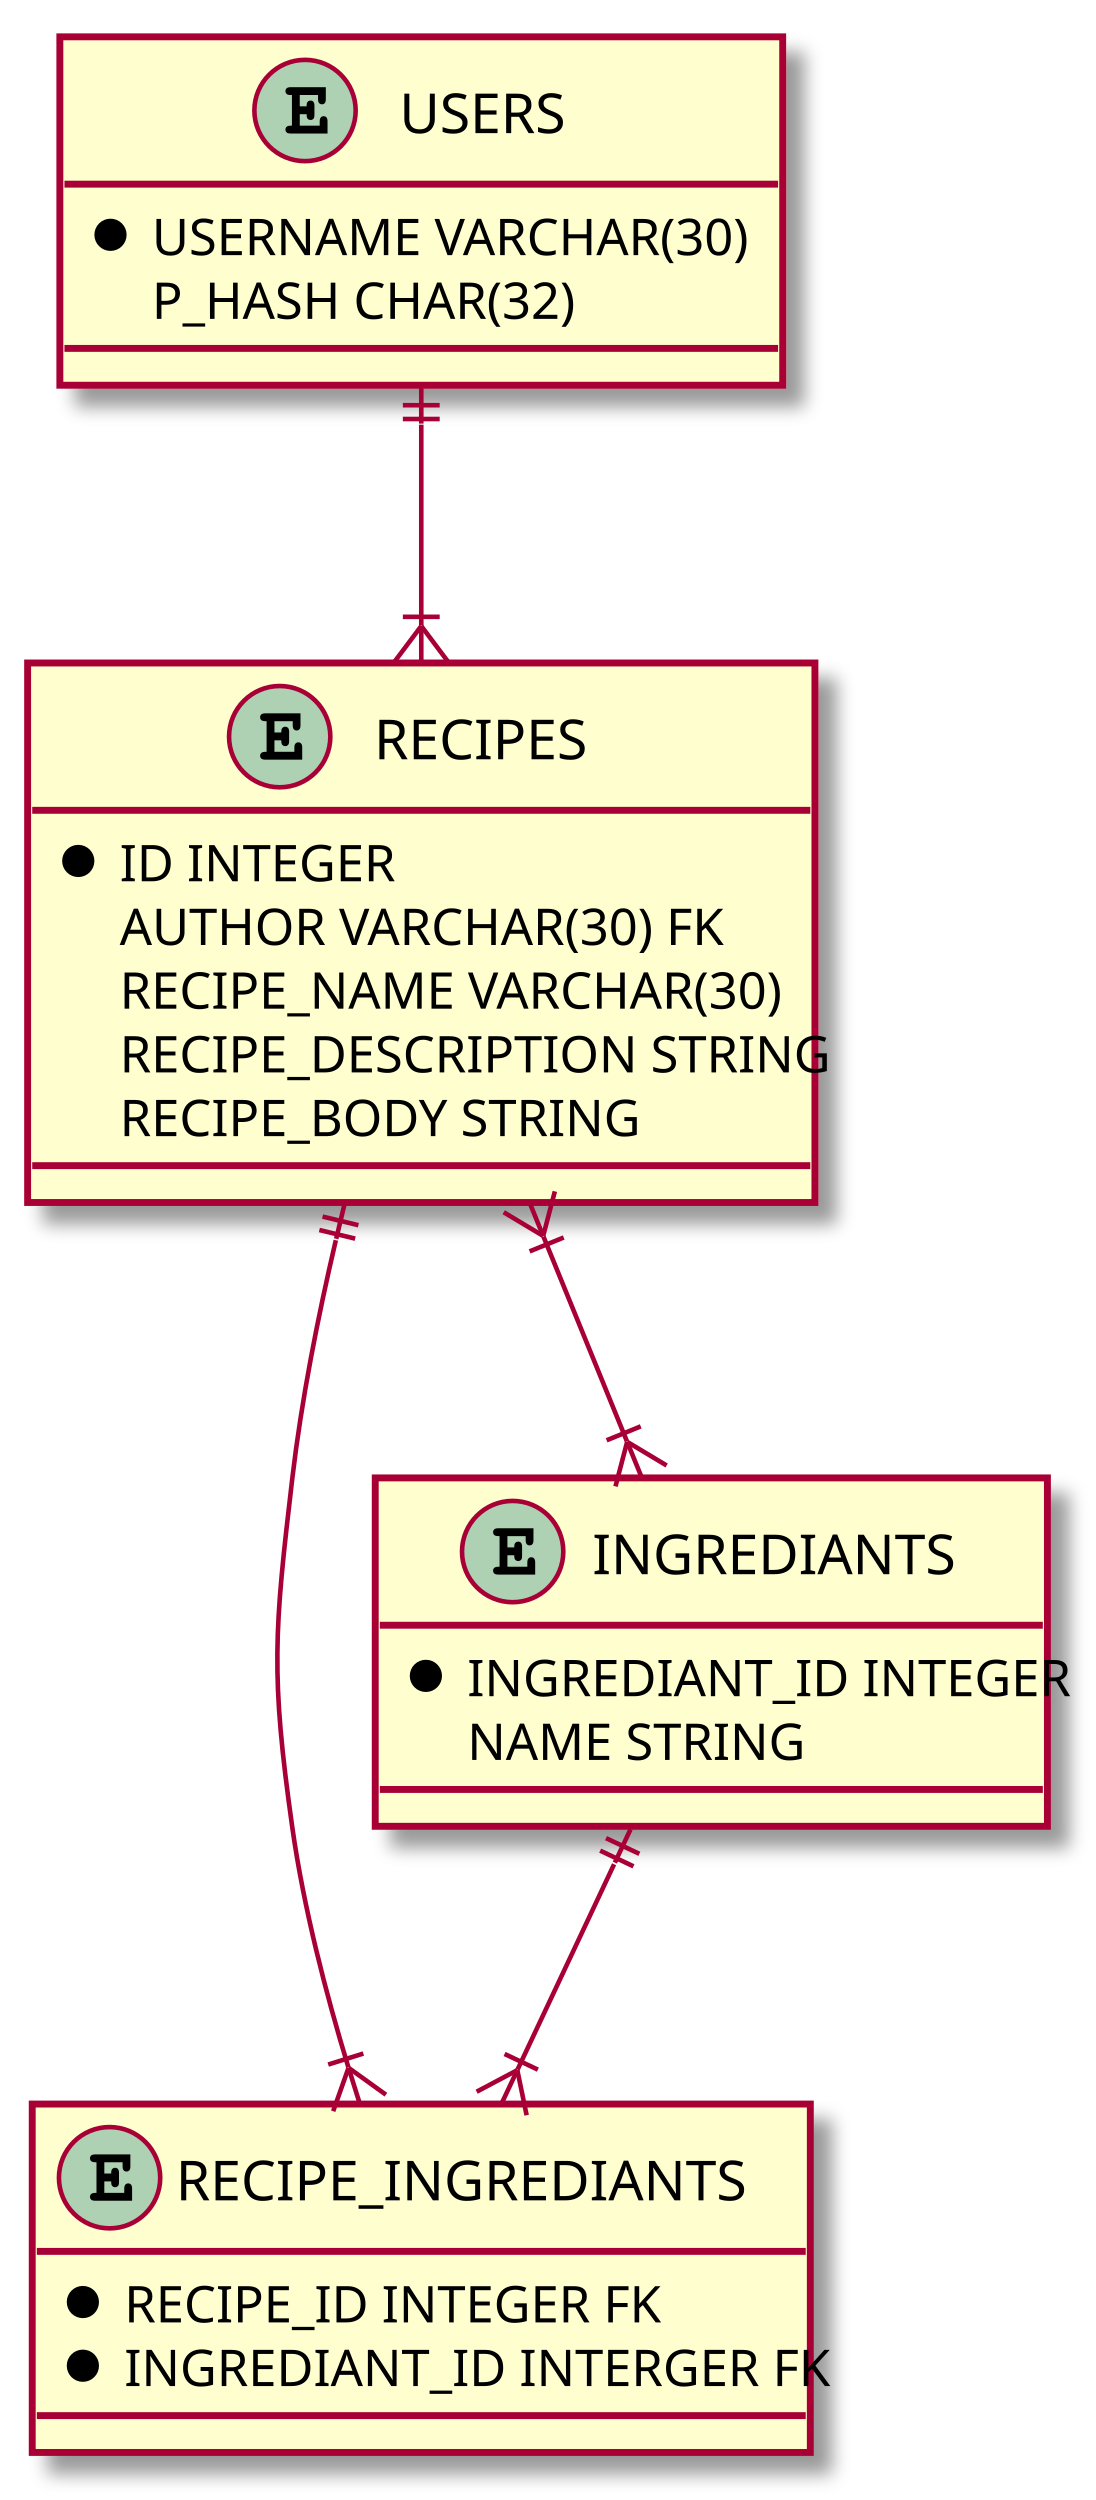
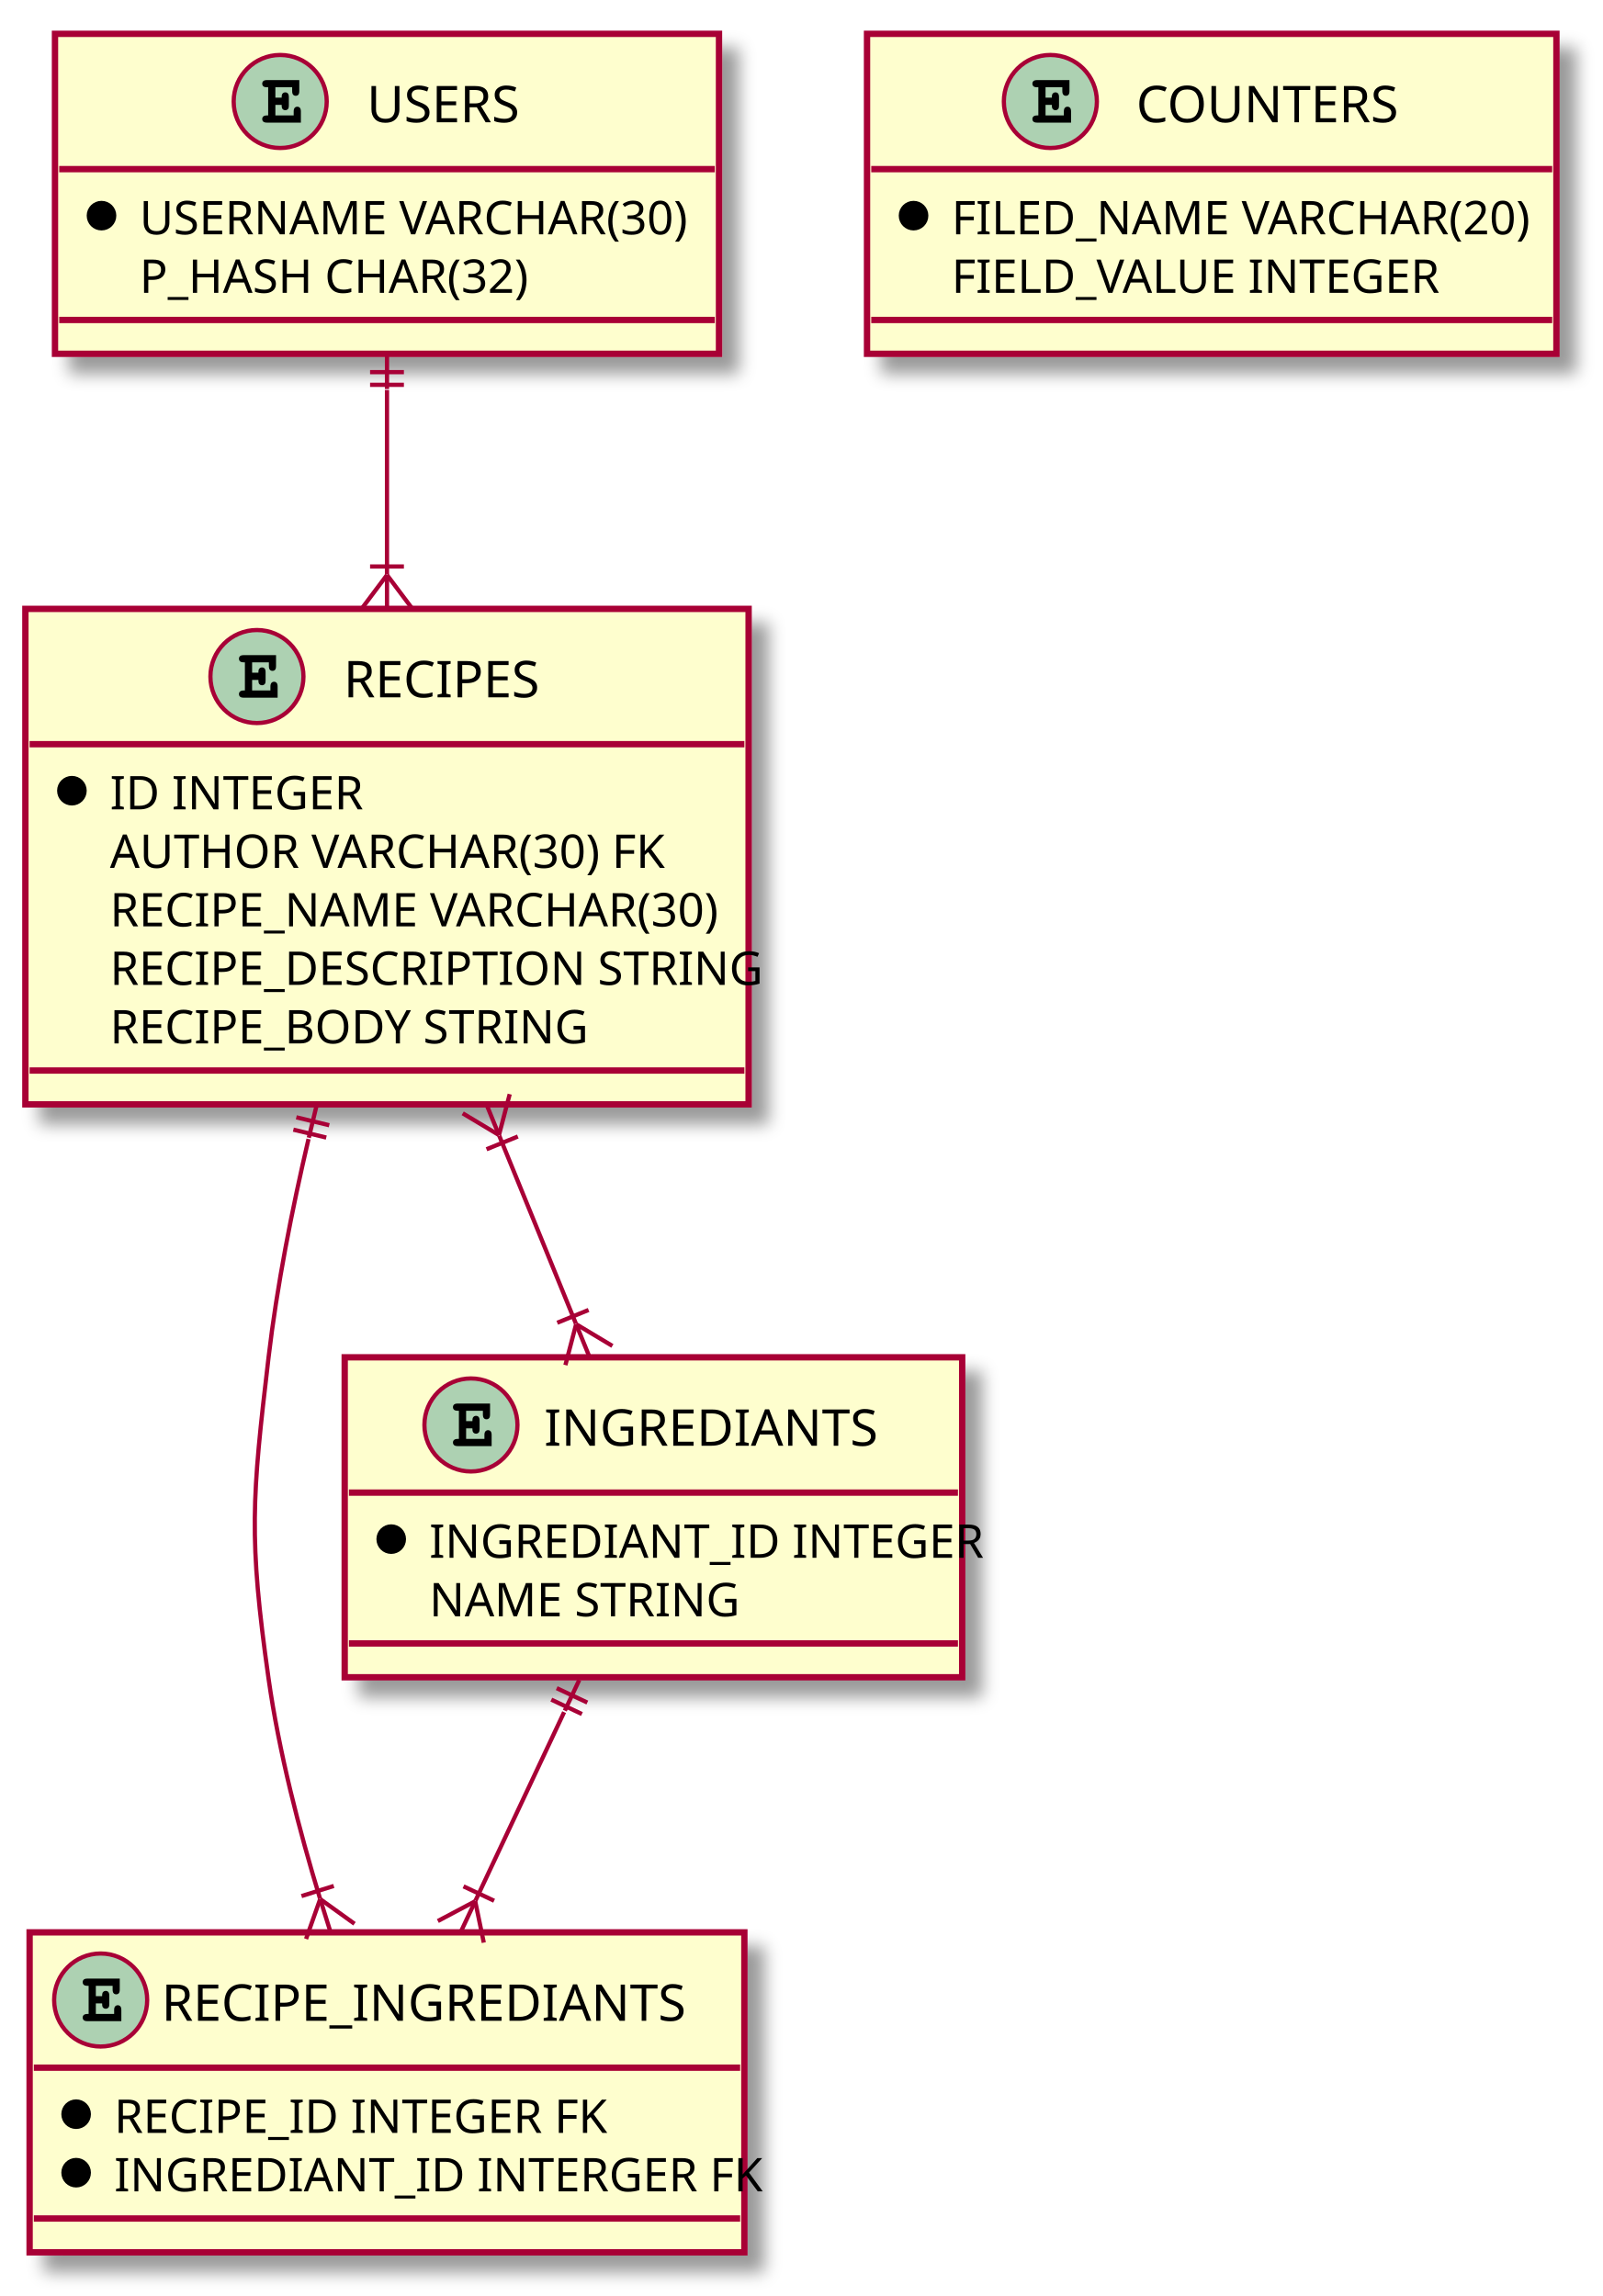
- <svg xmlns="http://www.w3.org/2000/svg" contentScriptType="application/ecmascript" contentStyleType="text/css" height="543px" preserveAspectRatio="none" style="width:238px;height:543px;" version="1.1" viewBox="0 0 238 543" width="238px" zoomAndPan="magnify">
+ <svg xmlns="http://www.w3.org/2000/svg" contentScriptType="application/ecmascript" contentStyleType="text/css" height="543px" preserveAspectRatio="none" style="width:379px;height:543px;" version="1.1" viewBox="0 0 379 543" width="379px" zoomAndPan="magnify">
  <defs>
-     <filter height="300%" id="f76907azujx54" width="300%" x="-1" y="-1">
+     <filter height="300%" id="fq0mp5nhdgss1" width="300%" x="-1" y="-1">
      <feGaussianBlur result="blurOut" stdDeviation="2.0" />
      <feColorMatrix in="blurOut" result="blurOut2" type="matrix" values="0 0 0 0 0 0 0 0 0 0 0 0 0 0 0 0 0 0 .4 0" />
      <feOffset dx="4.0" dy="4.0" in="blurOut2" result="blurOut3" />
      <feBlend in="SourceGraphic" in2="blurOut3" mode="normal" />
    </filter>
  </defs>
  <g>
-     <rect fill="#FEFECE" filter="url(#f76907azujx54)" height="75.672" id="USERS" style="stroke: #A80036; stroke-width: 1.5;" width="157" x="13" y="8" />
+     <rect fill="#FEFECE" filter="url(#fq0mp5nhdgss1)" height="75.672" id="USERS" style="stroke: #A80036; stroke-width: 1.5;" width="157" x="13" y="8" />
    <ellipse cx="66.25" cy="24" fill="#ADD1B2" rx="11" ry="11" style="stroke: #A80036; stroke-width: 1.0;" />
    <path d="M65.109,24.797 L65.109,27.297 L69.438,27.297 L69.438,26.375 Q69.438,25.766 69.68,25.5 Q69.922,25.234 70.297,25.234 Q70.672,25.234 70.906,25.5 Q71.141,25.766 71.141,26.375 L71.141,29 L63.141,29 Q62.516,29 62.258,28.766 Q62,28.531 62,28.141 Q62,27.766 62.266,27.531 Q62.531,27.297 63.141,27.297 L63.406,27.297 L63.406,20.641 L63.141,20.641 Q62.516,20.641 62.258,20.406 Q62,20.172 62,19.781 Q62,19.406 62.258,19.172 Q62.516,18.938 63.141,18.938 L70.766,18.938 L70.766,21.531 Q70.766,22.141 70.539,22.398 Q70.312,22.656 69.922,22.656 Q69.547,22.656 69.312,22.398 Q69.078,22.141 69.078,21.531 L69.078,20.641 L65.109,20.641 L65.109,23.094 L66.594,23.094 Q66.594,22.438 66.719,22.25 Q66.984,21.844 67.453,21.844 Q67.828,21.844 68.062,22.102 Q68.297,22.359 68.297,22.969 L68.297,24.938 Q68.297,25.484 68.172,25.672 Q67.906,26.062 67.453,26.062 Q66.984,26.062 66.719,25.656 Q66.594,25.469 66.594,24.797 L65.109,24.797 Z " />
    <text fill="#000000" font-family="sans-serif" font-size="12" lengthAdjust="spacingAndGlyphs" textLength="42" x="86.75" y="28.91">USERS</text>
    <line style="stroke: #A80036; stroke-width: 1.5;" x1="14" x2="169" y1="40" y2="40" />
    <ellipse cx="24" cy="51" fill="#000000" rx="3" ry="3" style="stroke: #000000; stroke-width: 1.0;" />
    <text fill="#000000" font-family="sans-serif" font-size="11" lengthAdjust="spacingAndGlyphs" textLength="131" x="33" y="55.419">USERNAME VARCHAR(30)</text>
    <text fill="#000000" font-family="sans-serif" font-size="11" lengthAdjust="spacingAndGlyphs" textLength="93" x="33" y="69.255">P_HASH CHAR(32)</text>
    <line style="stroke: #A80036; stroke-width: 1.5;" x1="14" x2="169" y1="75.672" y2="75.672" />
-     <rect fill="#FEFECE" filter="url(#f76907azujx54)" height="117.18" id="RECIPES" style="stroke: #A80036; stroke-width: 1.5;" width="171" x="6" y="144" />
+     <rect fill="#FEFECE" filter="url(#fq0mp5nhdgss1)" height="117.18" id="RECIPES" style="stroke: #A80036; stroke-width: 1.5;" width="171" x="6" y="144" />
    <ellipse cx="60.75" cy="160" fill="#ADD1B2" rx="11" ry="11" style="stroke: #A80036; stroke-width: 1.0;" />
    <path d="M59.609,160.797 L59.609,163.297 L63.938,163.297 L63.938,162.375 Q63.938,161.766 64.18,161.5 Q64.422,161.234 64.797,161.234 Q65.172,161.234 65.406,161.5 Q65.641,161.766 65.641,162.375 L65.641,165 L57.641,165 Q57.016,165 56.758,164.766 Q56.5,164.531 56.5,164.141 Q56.5,163.766 56.766,163.531 Q57.031,163.297 57.641,163.297 L57.906,163.297 L57.906,156.641 L57.641,156.641 Q57.016,156.641 56.758,156.406 Q56.5,156.172 56.5,155.781 Q56.5,155.406 56.758,155.172 Q57.016,154.938 57.641,154.938 L65.266,154.938 L65.266,157.531 Q65.266,158.141 65.039,158.398 Q64.812,158.656 64.422,158.656 Q64.047,158.656 63.812,158.398 Q63.578,158.141 63.578,157.531 L63.578,156.641 L59.609,156.641 L59.609,159.094 L61.094,159.094 Q61.094,158.438 61.219,158.25 Q61.484,157.844 61.953,157.844 Q62.328,157.844 62.562,158.102 Q62.797,158.359 62.797,158.969 L62.797,160.938 Q62.797,161.484 62.672,161.672 Q62.406,162.062 61.953,162.062 Q61.484,162.062 61.219,161.656 Q61.094,161.469 61.094,160.797 L59.609,160.797 Z " />
    <text fill="#000000" font-family="sans-serif" font-size="12" lengthAdjust="spacingAndGlyphs" textLength="53" x="81.25" y="164.91">RECIPES</text>
    <line style="stroke: #A80036; stroke-width: 1.5;" x1="7" x2="176" y1="176" y2="176" />
    <ellipse cx="17" cy="187" fill="#000000" rx="3" ry="3" style="stroke: #000000; stroke-width: 1.0;" />
    <text fill="#000000" font-family="sans-serif" font-size="11" lengthAdjust="spacingAndGlyphs" textLength="54" x="26" y="191.419">ID INTEGER</text>
    <text fill="#000000" font-family="sans-serif" font-size="11" lengthAdjust="spacingAndGlyphs" textLength="134" x="26" y="205.255">AUTHOR VARCHAR(30) FK</text>
    <text fill="#000000" font-family="sans-serif" font-size="11" lengthAdjust="spacingAndGlyphs" textLength="144" x="26" y="219.091">RECIPE_NAME VARCHAR(30)</text>
    <text fill="#000000" font-family="sans-serif" font-size="11" lengthAdjust="spacingAndGlyphs" textLength="145" x="26" y="232.927">RECIPE_DESCRIPTION STRING</text>
    <text fill="#000000" font-family="sans-serif" font-size="11" lengthAdjust="spacingAndGlyphs" textLength="110" x="26" y="246.763">RECIPE_BODY STRING</text>
    <line style="stroke: #A80036; stroke-width: 1.5;" x1="7" x2="176" y1="253.18" y2="253.18" />
-     <rect fill="#FEFECE" filter="url(#f76907azujx54)" height="75.672" id="RECIPE_INGREDIANTS" style="stroke: #A80036; stroke-width: 1.5;" width="169" x="7" y="457" />
+     <rect fill="#FEFECE" filter="url(#fq0mp5nhdgss1)" height="75.672" id="RECIPE_INGREDIANTS" style="stroke: #A80036; stroke-width: 1.5;" width="169" x="7" y="457" />
    <ellipse cx="23.8" cy="473" fill="#ADD1B2" rx="11" ry="11" style="stroke: #A80036; stroke-width: 1.0;" />
    <path d="M22.659,473.797 L22.659,476.297 L26.988,476.297 L26.988,475.375 Q26.988,474.766 27.23,474.5 Q27.472,474.234 27.847,474.234 Q28.222,474.234 28.456,474.5 Q28.691,474.766 28.691,475.375 L28.691,478 L20.691,478 Q20.066,478 19.808,477.766 Q19.55,477.531 19.55,477.141 Q19.55,476.766 19.816,476.531 Q20.081,476.297 20.691,476.297 L20.956,476.297 L20.956,469.641 L20.691,469.641 Q20.066,469.641 19.808,469.406 Q19.55,469.172 19.55,468.781 Q19.55,468.406 19.808,468.172 Q20.066,467.938 20.691,467.938 L28.316,467.938 L28.316,470.531 Q28.316,471.141 28.089,471.398 Q27.863,471.656 27.472,471.656 Q27.097,471.656 26.863,471.398 Q26.628,471.141 26.628,470.531 L26.628,469.641 L22.659,469.641 L22.659,472.094 L24.144,472.094 Q24.144,471.438 24.269,471.25 Q24.534,470.844 25.003,470.844 Q25.378,470.844 25.613,471.102 Q25.847,471.359 25.847,471.969 L25.847,473.938 Q25.847,474.484 25.722,474.672 Q25.456,475.062 25.003,475.062 Q24.534,475.062 24.269,474.656 Q24.144,474.469 24.144,473.797 L22.659,473.797 Z " />
    <text fill="#000000" font-family="sans-serif" font-size="12" lengthAdjust="spacingAndGlyphs" textLength="133" x="38.2" y="477.91">RECIPE_INGREDIANTS</text>
    <line style="stroke: #A80036; stroke-width: 1.5;" x1="8" x2="175" y1="489" y2="489" />
    <ellipse cx="18" cy="500" fill="#000000" rx="3" ry="3" style="stroke: #000000; stroke-width: 1.0;" />
    <text fill="#000000" font-family="sans-serif" font-size="11" lengthAdjust="spacingAndGlyphs" textLength="110" x="27" y="504.419">RECIPE_ID INTEGER FK</text>
    <ellipse cx="18" cy="513.836" fill="#000000" rx="3" ry="3" style="stroke: #000000; stroke-width: 1.0;" />
    <text fill="#000000" font-family="sans-serif" font-size="11" lengthAdjust="spacingAndGlyphs" textLength="143" x="27" y="518.255">INGREDIANT_ID INTERGER FK</text>
    <line style="stroke: #A80036; stroke-width: 1.5;" x1="8" x2="175" y1="524.672" y2="524.672" />
-     <rect fill="#FEFECE" filter="url(#f76907azujx54)" height="75.672" id="INGREDIANTS" style="stroke: #A80036; stroke-width: 1.5;" width="146" x="81.5" y="321" />
+     <rect fill="#FEFECE" filter="url(#fq0mp5nhdgss1)" height="75.672" id="INGREDIANTS" style="stroke: #A80036; stroke-width: 1.5;" width="146" x="81.5" y="321" />
    <ellipse cx="111.35" cy="337" fill="#ADD1B2" rx="11" ry="11" style="stroke: #A80036; stroke-width: 1.0;" />
    <path d="M110.209,337.797 L110.209,340.297 L114.537,340.297 L114.537,339.375 Q114.537,338.766 114.78,338.5 Q115.022,338.234 115.397,338.234 Q115.772,338.234 116.006,338.5 Q116.241,338.766 116.241,339.375 L116.241,342 L108.241,342 Q107.616,342 107.358,341.766 Q107.1,341.531 107.1,341.141 Q107.1,340.766 107.366,340.531 Q107.631,340.297 108.241,340.297 L108.506,340.297 L108.506,333.641 L108.241,333.641 Q107.616,333.641 107.358,333.406 Q107.1,333.172 107.1,332.781 Q107.1,332.406 107.358,332.172 Q107.616,331.938 108.241,331.938 L115.866,331.938 L115.866,334.531 Q115.866,335.141 115.639,335.398 Q115.412,335.656 115.022,335.656 Q114.647,335.656 114.412,335.398 Q114.178,335.141 114.178,334.531 L114.178,333.641 L110.209,333.641 L110.209,336.094 L111.694,336.094 Q111.694,335.438 111.819,335.25 Q112.084,334.844 112.553,334.844 Q112.928,334.844 113.162,335.102 Q113.397,335.359 113.397,335.969 L113.397,337.938 Q113.397,338.484 113.272,338.672 Q113.006,339.062 112.553,339.062 Q112.084,339.062 111.819,338.656 Q111.694,338.469 111.694,337.797 L110.209,337.797 Z " />
    <text fill="#000000" font-family="sans-serif" font-size="12" lengthAdjust="spacingAndGlyphs" textLength="81" x="128.65" y="341.91">INGREDIANTS</text>
    <line style="stroke: #A80036; stroke-width: 1.5;" x1="82.5" x2="226.5" y1="353" y2="353" />
    <ellipse cx="92.5" cy="364" fill="#000000" rx="3" ry="3" style="stroke: #000000; stroke-width: 1.0;" />
    <text fill="#000000" font-family="sans-serif" font-size="11" lengthAdjust="spacingAndGlyphs" textLength="120" x="101.5" y="368.419">INGREDIANT_ID INTEGER</text>
    <text fill="#000000" font-family="sans-serif" font-size="11" lengthAdjust="spacingAndGlyphs" textLength="69" x="101.5" y="382.255">NAME STRING</text>
    <line style="stroke: #A80036; stroke-width: 1.5;" x1="82.5" x2="226.5" y1="388.672" y2="388.672" />
+     <rect fill="#FEFECE" filter="url(#fq0mp5nhdgss1)" height="75.672" id="COUNTERS" style="stroke: #A80036; stroke-width: 1.5;" width="163" x="205" y="8" />
+     <ellipse cx="248.35" cy="24" fill="#ADD1B2" rx="11" ry="11" style="stroke: #A80036; stroke-width: 1.0;" />
+     <path d="M247.209,24.797 L247.209,27.297 L251.537,27.297 L251.537,26.375 Q251.537,25.766 251.78,25.5 Q252.022,25.234 252.397,25.234 Q252.772,25.234 253.006,25.5 Q253.241,25.766 253.241,26.375 L253.241,29 L245.241,29 Q244.616,29 244.358,28.766 Q244.1,28.531 244.1,28.141 Q244.1,27.766 244.366,27.531 Q244.631,27.297 245.241,27.297 L245.506,27.297 L245.506,20.641 L245.241,20.641 Q244.616,20.641 244.358,20.406 Q244.1,20.172 244.1,19.781 Q244.1,19.406 244.358,19.172 Q244.616,18.938 245.241,18.938 L252.866,18.938 L252.866,21.531 Q252.866,22.141 252.639,22.398 Q252.412,22.656 252.022,22.656 Q251.647,22.656 251.412,22.398 Q251.178,22.141 251.178,21.531 L251.178,20.641 L247.209,20.641 L247.209,23.094 L248.694,23.094 Q248.694,22.438 248.819,22.25 Q249.084,21.844 249.553,21.844 Q249.928,21.844 250.162,22.102 Q250.397,22.359 250.397,22.969 L250.397,24.938 Q250.397,25.484 250.272,25.672 Q250.006,26.062 249.553,26.062 Q249.084,26.062 248.819,25.656 Q248.694,25.469 248.694,24.797 L247.209,24.797 Z " />
+     <text fill="#000000" font-family="sans-serif" font-size="12" lengthAdjust="spacingAndGlyphs" textLength="68" x="268.65" y="28.91">COUNTERS</text>
+     <line style="stroke: #A80036; stroke-width: 1.5;" x1="206" x2="367" y1="40" y2="40" />
+     <ellipse cx="216" cy="51" fill="#000000" rx="3" ry="3" style="stroke: #000000; stroke-width: 1.0;" />
+     <text fill="#000000" font-family="sans-serif" font-size="11" lengthAdjust="spacingAndGlyphs" textLength="137" x="225" y="55.419">FILED_NAME VARCHAR(20)</text>
+     <text fill="#000000" font-family="sans-serif" font-size="11" lengthAdjust="spacingAndGlyphs" textLength="113" x="225" y="69.255">FIELD_VALUE INTEGER</text>
+     <line style="stroke: #A80036; stroke-width: 1.5;" x1="206" x2="367" y1="75.672" y2="75.672" />
    <path d="M91.5,92.243 C91.5,105.9 91.5,121.177 91.5,135.879 " fill="none" id="USERS-RECIPES" style="stroke: #A80036; stroke-width: 1.0;" />
    <line style="stroke: #A80036; stroke-width: 1.0;" x1="91.5" x2="97.5" y1="135.974" y2="143.974" />
    <line style="stroke: #A80036; stroke-width: 1.0;" x1="91.5" x2="85.5" y1="135.974" y2="143.974" />
    <line style="stroke: #A80036; stroke-width: 1.0;" x1="91.5" x2="91.5" y1="135.974" y2="143.974" />
    <line style="stroke: #A80036; stroke-width: 1.0;" x1="95.5" x2="87.5" y1="133.974" y2="133.974" />
    <line style="stroke: #A80036; stroke-width: 1.0;" x1="87.5" x2="95.5" y1="88.007" y2="88.007" />
    <line style="stroke: #A80036; stroke-width: 1.0;" x1="87.5" x2="95.5" y1="91.007" y2="91.007" />
    <line style="stroke: #A80036; stroke-width: 1.0;" x1="91.5" x2="91.5" y1="92.007" y2="84.007" />
    <path d="M118.034,268.571 C124.139,283.544 130.501,299.144 136.168,313.043 " fill="none" id="RECIPES-INGREDIANTS" style="stroke: #A80036; stroke-width: 1.0;" />
    <line style="stroke: #A80036; stroke-width: 1.0;" x1="136.217" x2="144.795" y1="313.168" y2="318.309" />
    <line style="stroke: #A80036; stroke-width: 1.0;" x1="136.217" x2="133.683" y1="313.168" y2="322.841" />
    <line style="stroke: #A80036; stroke-width: 1.0;" x1="136.217" x2="139.239" y1="313.168" y2="320.575" />
    <line style="stroke: #A80036; stroke-width: 1.0;" x1="139.166" x2="131.758" y1="309.805" y2="312.827" />
    <line style="stroke: #A80036; stroke-width: 1.0;" x1="117.979" x2="109.403" y1="268.438" y2="263.295" />
    <line style="stroke: #A80036; stroke-width: 1.0;" x1="117.979" x2="120.515" y1="268.438" y2="258.765" />
    <line style="stroke: #A80036; stroke-width: 1.0;" x1="117.979" x2="114.959" y1="268.438" y2="261.03" />
    <line style="stroke: #A80036; stroke-width: 1.0;" x1="115.03" x2="122.438" y1="271.8" y2="268.78" />
    <path d="M72.945,269.374 C69.032,286.079 65.487,304.086 63.5,321 C59.558,354.547 58.77,363.555 63.5,397 C65.947,414.301 70.734,432.836 75.668,449.022 " fill="none" id="RECIPES-RECIPE_INGREDIANTS" style="stroke: #A80036; stroke-width: 1.0;" />
    <line style="stroke: #A80036; stroke-width: 1.0;" x1="75.701" x2="83.818" y1="449.128" y2="454.969" />
    <line style="stroke: #A80036; stroke-width: 1.0;" x1="75.701" x2="72.366" y1="449.128" y2="458.555" />
    <line style="stroke: #A80036; stroke-width: 1.0;" x1="75.701" x2="78.092" y1="449.128" y2="456.762" />
    <line style="stroke: #A80036; stroke-width: 1.0;" x1="78.921" x2="71.286" y1="446.024" y2="448.415" />
    <line style="stroke: #A80036; stroke-width: 1.0;" x1="70.066" x2="77.844" y1="264.241" y2="266.113" />
    <line style="stroke: #A80036; stroke-width: 1.0;" x1="69.364" x2="77.142" y1="267.158" y2="269.029" />
    <line style="stroke: #A80036; stroke-width: 1.0;" x1="73.019" x2="74.891" y1="269.066" y2="261.288" />
    <path d="M133.383,404.916 C126.625,419.29 119.149,435.19 112.406,449.532 " fill="none" id="INGREDIANTS-RECIPE_INGREDIANTS" style="stroke: #A80036; stroke-width: 1.0;" />
    <line style="stroke: #A80036; stroke-width: 1.0;" x1="112.359" x2="114.385" y1="449.634" y2="459.426" />
    <line style="stroke: #A80036; stroke-width: 1.0;" x1="112.359" x2="103.525" y1="449.634" y2="454.321" />
    <line style="stroke: #A80036; stroke-width: 1.0;" x1="112.359" x2="108.955" y1="449.634" y2="456.874" />
    <line style="stroke: #A80036; stroke-width: 1.0;" x1="116.83" x2="109.59" y1="449.526" y2="446.122" />
    <line style="stroke: #A80036; stroke-width: 1.0;" x1="131.629" x2="138.869" y1="399.244" y2="402.648" />
    <line style="stroke: #A80036; stroke-width: 1.0;" x1="130.353" x2="137.592" y1="401.959" y2="405.363" />
    <line style="stroke: #A80036; stroke-width: 1.0;" x1="133.547" x2="136.951" y1="404.566" y2="397.326" />
  </g>
</svg>
